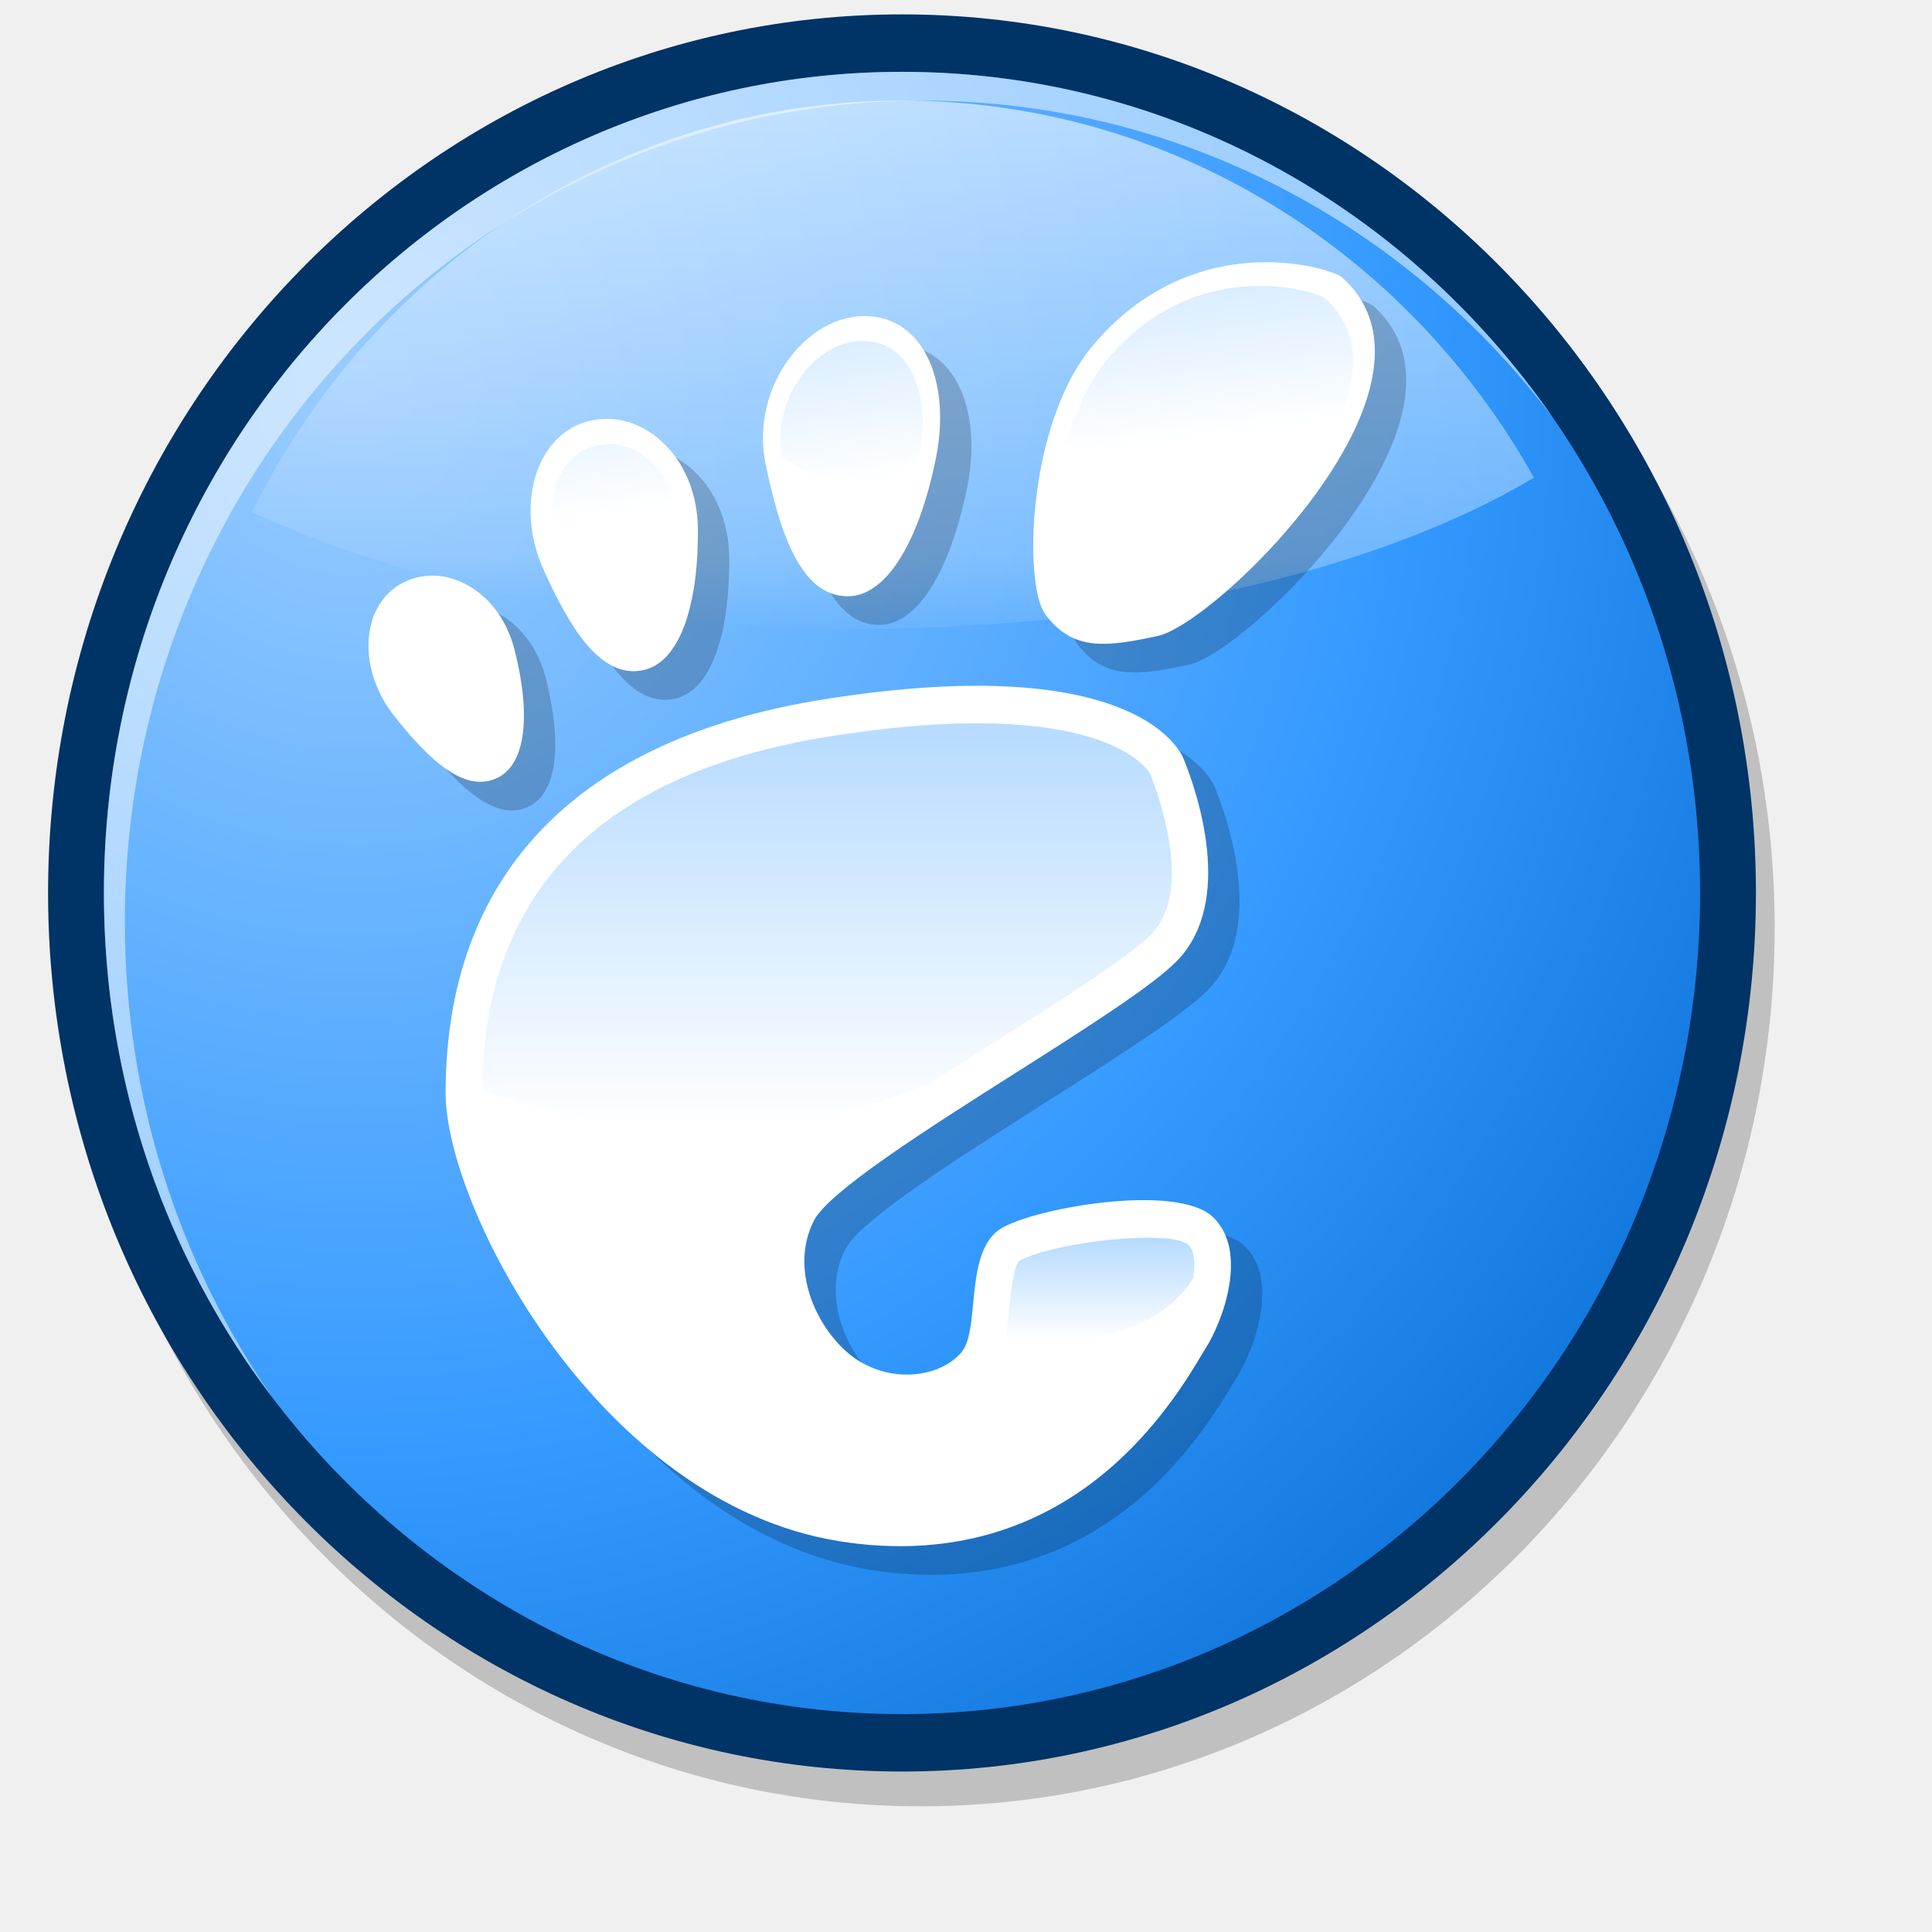
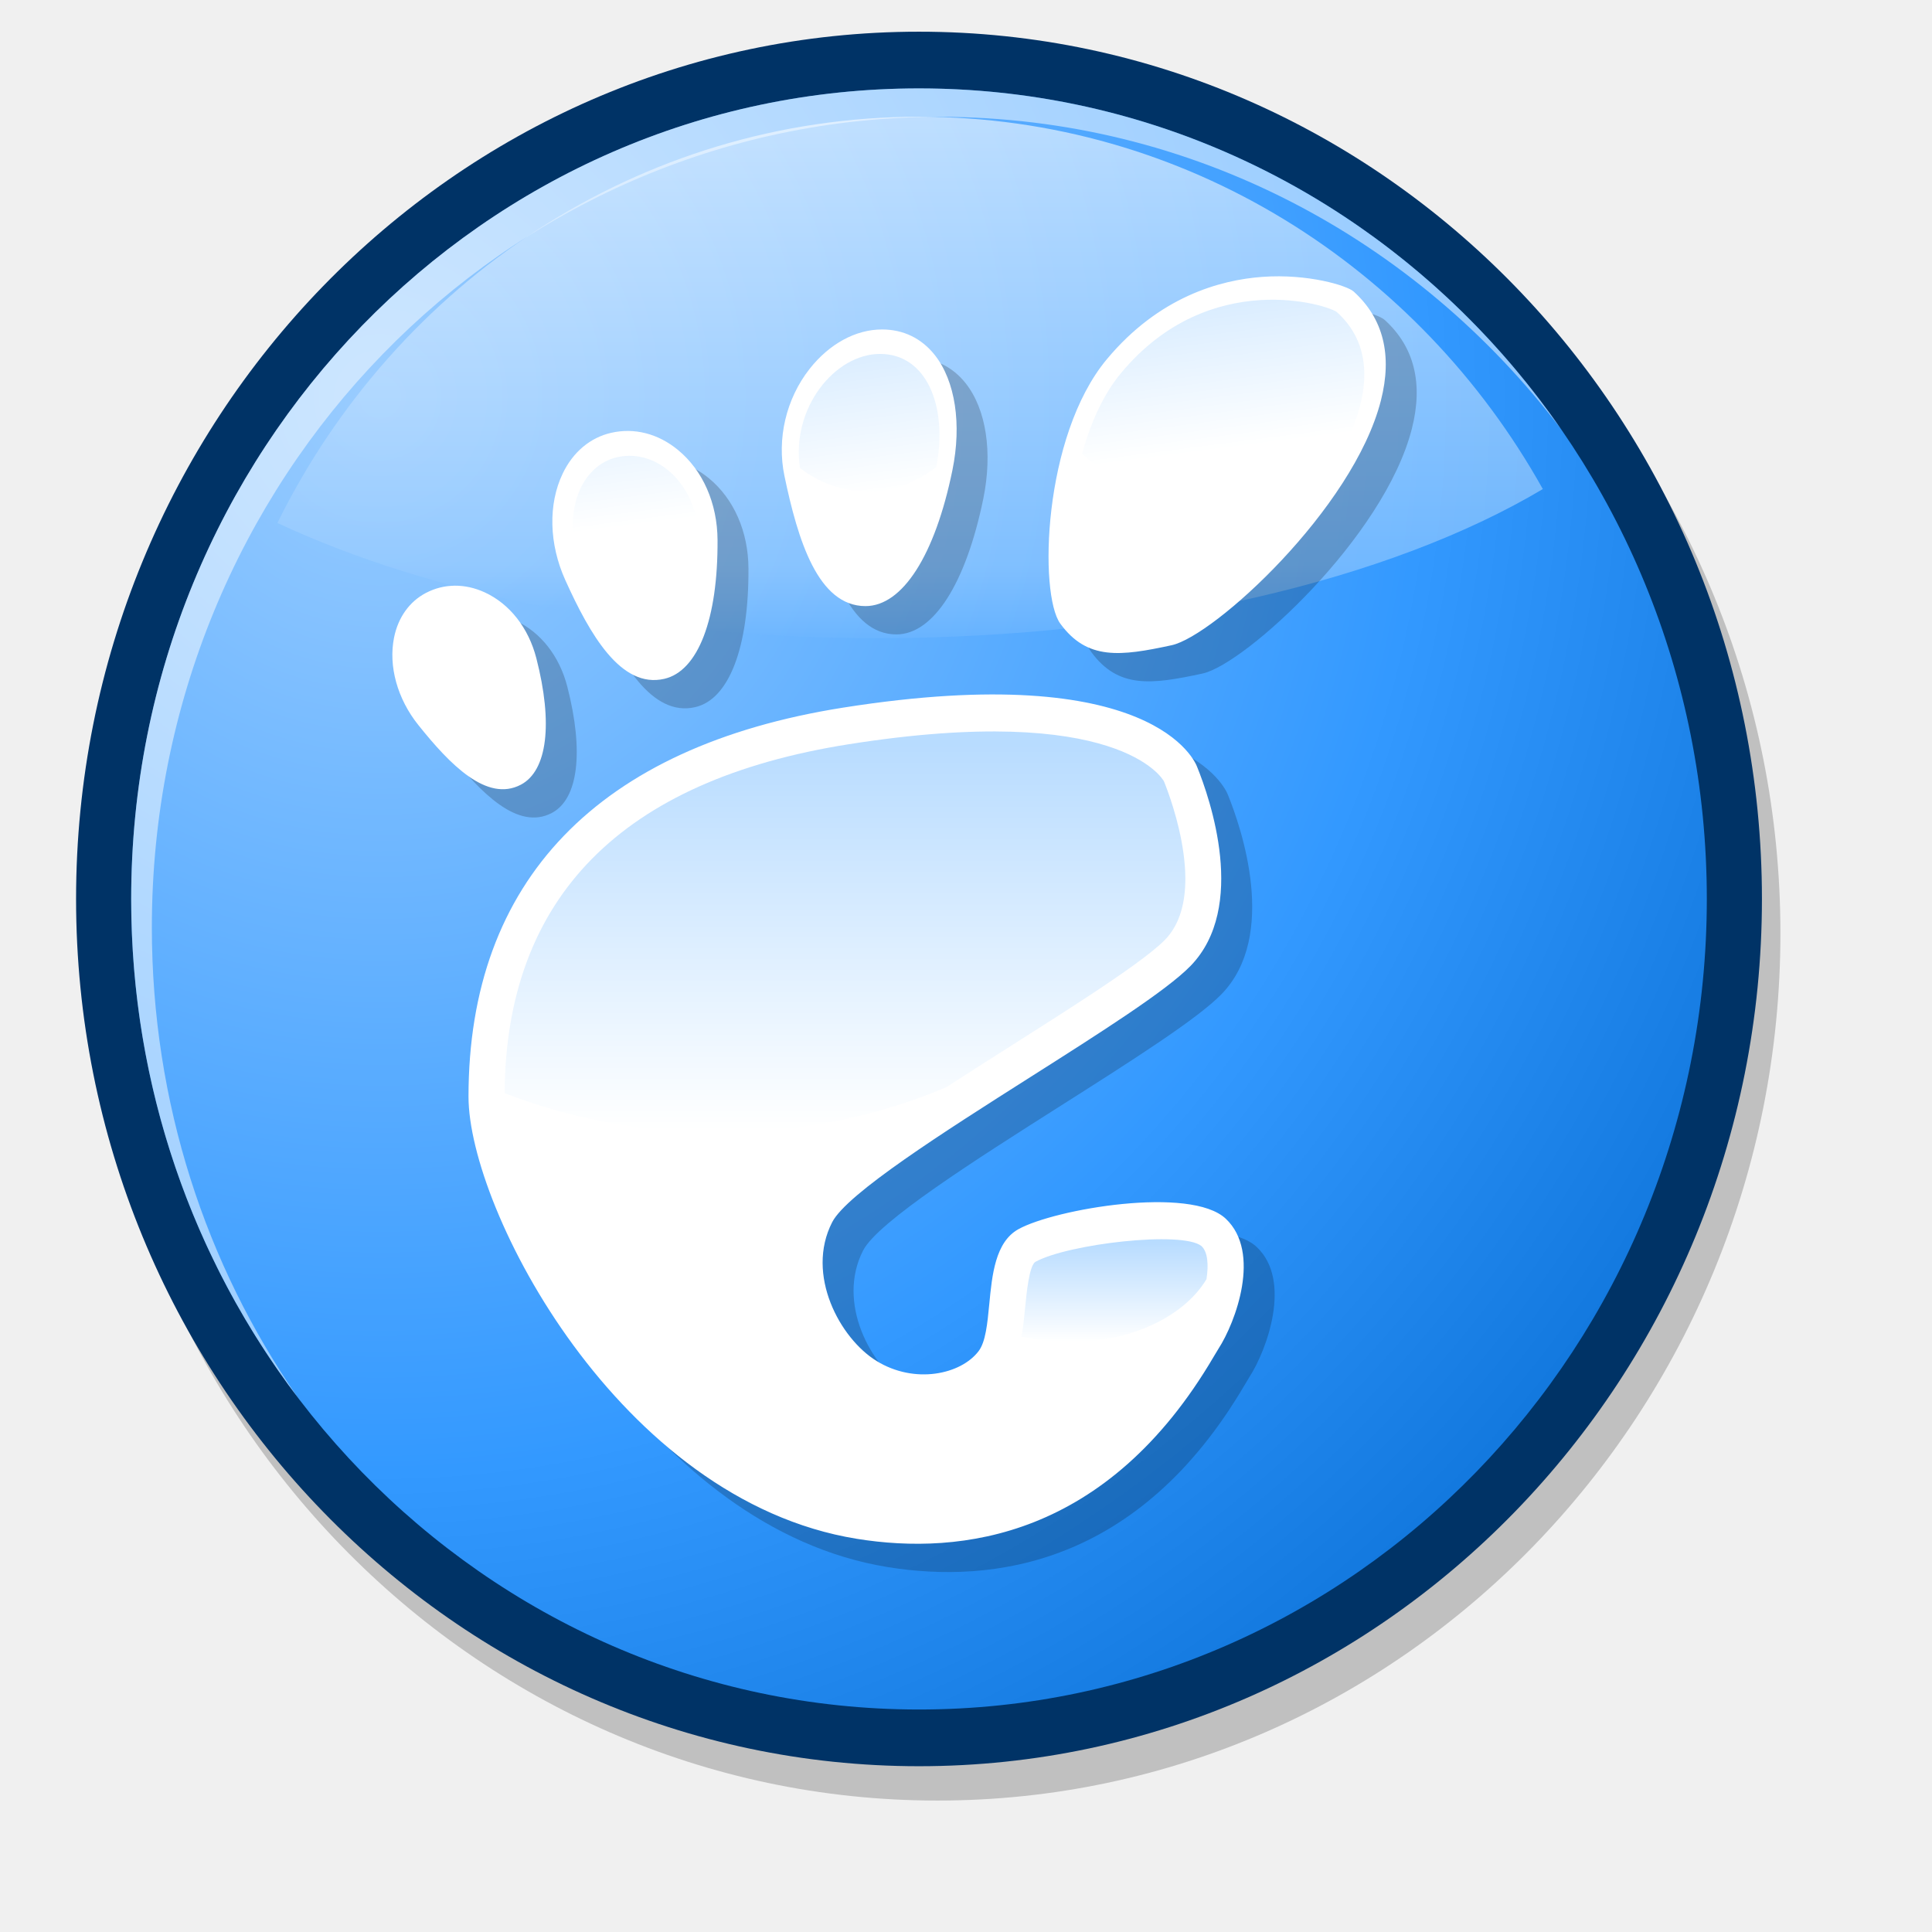
<svg xmlns="http://www.w3.org/2000/svg" width="48pt" height="48pt" id="svg153">
  <defs id="defs154">
    <radialGradient id="defitem0" gradientUnits="userSpaceOnUse" cx="49.739" cy="200.99" fx="49.739" fy="200.99" r="259.508">
      <stop stop-color="#99ccff" offset="0.006" stop-opacity="1" id="stop156" />
      <stop stop-color="#3399ff" offset="0.584" stop-opacity="1" id="stop157" />
      <stop stop-color="#0066cc" offset="1" stop-opacity="1" id="stop158" />
    </radialGradient>
    <linearGradient id="defitem1" gradientUnits="userSpaceOnUse" x1="126.668" y1="242.002" x2="126.668" y2="153.002">
      <stop stop-color="#ffffff" offset="0.006" stop-opacity="1" id="stop160" />
      <stop stop-color="#99ccff" offset="0.73" stop-opacity="1" id="stop161" />
      <stop stop-color="#3399ff" offset="1" stop-opacity="1" id="stop162" />
    </linearGradient>
    <linearGradient id="defitem2" gradientUnits="userSpaceOnUse" x1="55.456" y1="218.395" x2="60.371" y2="179.294">
      <stop stop-color="#99ccff" offset="0" stop-opacity="1" id="stop164" />
      <stop stop-color="#ffffff" offset="1" stop-opacity="1" id="stop165" />
    </linearGradient>
    <linearGradient id="defitem3" gradientUnits="userSpaceOnUse" x1="81.832" y1="221.711" x2="86.747" y2="182.61">
      <stop stop-color="#99ccff" offset="0" stop-opacity="1" id="stop167" />
      <stop stop-color="#ffffff" offset="1" stop-opacity="1" id="stop168" />
    </linearGradient>
    <linearGradient id="defitem4" gradientUnits="userSpaceOnUse" x1="116.754" y1="226.101" x2="121.669" y2="187">
      <stop stop-color="#99ccff" offset="0" stop-opacity="1" id="stop170" />
      <stop stop-color="#ffffff" offset="1" stop-opacity="1" id="stop171" />
    </linearGradient>
    <linearGradient id="defitem5" gradientUnits="userSpaceOnUse" x1="167.892" y1="232.529" x2="172.807" y2="193.428">
      <stop stop-color="#99ccff" offset="0" stop-opacity="1" id="stop173" />
      <stop stop-color="#ffffff" offset="1" stop-opacity="1" id="stop174" />
    </linearGradient>
    <linearGradient id="defitem6" gradientUnits="userSpaceOnUse" x1="117.213" y1="151.981" x2="117.213" y2="97.173">
      <stop stop-color="#99ccff" offset="0" stop-opacity="1" id="stop176" />
      <stop stop-color="#ffffff" offset="1" stop-opacity="1" id="stop177" />
    </linearGradient>
    <linearGradient id="defitem7" gradientUnits="userSpaceOnUse" x1="156.316" y1="81.697" x2="156.316" y2="67.65">
      <stop stop-color="#99ccff" offset="0" stop-opacity="1" id="stop179" />
      <stop stop-color="#ffffff" offset="1" stop-opacity="1" id="stop180" />
    </linearGradient>
  </defs>
-   <g transform="matrix(0.231186,0,0,-0.23786,0.297467,60.5506)" id="g181">
-     <g id="g182">
-       <path fill="none" fill-opacity="1" stroke="none" stroke-opacity="1" stroke-width="1" stroke-linecap="butt" stroke-linejoin="miter" stroke-miterlimit="10" d="M256 0L0 0L0 256L256 256L256 0Z" fill-rule="evenodd" id="path183" />
+   <g id="g184" transform="matrix(0.228209,0,0,-0.234797,1.24168,60.35033)" style="font-size:12;">
+     <g id="g185">
+       <path fill="#000000" fill-opacity="0.2" stroke="none" stroke-opacity="1" stroke-width="1" stroke-linecap="butt" stroke-linejoin="miter" stroke-miterlimit="10" d="M8.285 125.355C8.285 57.889 63.174 3 130.643 3C198.11 3 253 57.889 253 125.355C253 192.825 198.11 247.714 130.643 247.714C63.174 247.715 8.285 192.825 8.285 125.355Z" fill-rule="evenodd" id="path186" />
+       <path fill="#003366" fill-opacity="1" stroke="none" stroke-opacity="1" stroke-width="1" stroke-linecap="butt" stroke-linejoin="miter" stroke-miterlimit="10" d="M5.602 130.202C5.602 62.734 60.491 7.846 127.96 7.846C195.428 7.846 250.317 62.735 250.317 130.202C250.317 197.671 195.427 252.56 127.96 252.56C60.491 252.561 5.602 197.671 5.602 130.202Z" fill-rule="evenodd" id="path187" />
+       <path fill="#003366" fill-opacity="1" stroke="none" stroke-opacity="1" stroke-width="1" stroke-linecap="butt" stroke-linejoin="miter" stroke-miterlimit="10" d="M127.96 250.561C61.594 250.561 7.602 196.568 7.602 130.202C7.602 63.838 61.594 9.846 127.96 9.846C194.325 9.846 248.317 63.838 248.317 130.202C248.317 196.568 194.325 250.561 127.96 250.561Z" fill-rule="evenodd" id="path188" />
+       <path fill="url(#defitem0)" fill-opacity="1" stroke="none" stroke-opacity="1" stroke-width="1" stroke-linecap="butt" stroke-linejoin="miter" stroke-miterlimit="10" d="M13.602 130.202C13.602 67.045 64.801 15.846 127.96 15.846C191.118 15.846 242.317 67.045 242.317 130.202C242.317 193.36 191.118 244.56 127.96 244.56C64.801 244.561 13.602 193.36 13.602 130.202Z" fill-rule="evenodd" id="path189" />
+       <path fill="#ffffff" fill-opacity="0.5" stroke="none" stroke-opacity="1" stroke-width="1" stroke-linecap="butt" stroke-linejoin="miter" stroke-miterlimit="10" d="M16.602 126.187C16.602 189.345 67.801 240.545 130.96 240.545C167.588 240.545 200.19 223.323 221.12 196.538C200.385 225.606 166.387 244.56 127.96 244.56C64.801 244.56 13.602 193.36 13.602 130.202C13.602 103.672 22.639 79.256 37.798 59.853C24.454 78.561 16.602 101.457 16.602 126.187Z" fill-rule="evenodd" id="path190" />
    </g>
-     <g id="g184">
-       <g id="g185">
-         <path fill="#000000" fill-opacity="0.2" stroke="none" stroke-opacity="1" stroke-width="1" stroke-linecap="butt" stroke-linejoin="miter" stroke-miterlimit="10" d="M8.285 125.355C8.285 57.889 63.174 3 130.643 3C198.11 3 253 57.889 253 125.355C253 192.825 198.11 247.714 130.643 247.714C63.174 247.715 8.285 192.825 8.285 125.355Z" fill-rule="evenodd" id="path186" />
-         <path fill="#003366" fill-opacity="1" stroke="none" stroke-opacity="1" stroke-width="1" stroke-linecap="butt" stroke-linejoin="miter" stroke-miterlimit="10" d="M5.602 130.202C5.602 62.734 60.491 7.846 127.96 7.846C195.428 7.846 250.317 62.735 250.317 130.202C250.317 197.671 195.427 252.56 127.96 252.56C60.491 252.561 5.602 197.671 5.602 130.202Z" fill-rule="evenodd" id="path187" />
-         <path fill="#003366" fill-opacity="1" stroke="none" stroke-opacity="1" stroke-width="1" stroke-linecap="butt" stroke-linejoin="miter" stroke-miterlimit="10" d="M127.96 250.561C61.594 250.561 7.602 196.568 7.602 130.202C7.602 63.838 61.594 9.846 127.96 9.846C194.325 9.846 248.317 63.838 248.317 130.202C248.317 196.568 194.325 250.561 127.96 250.561Z" fill-rule="evenodd" id="path188" />
-         <path fill="url(#defitem0)" fill-opacity="1" stroke="none" stroke-opacity="1" stroke-width="1" stroke-linecap="butt" stroke-linejoin="miter" stroke-miterlimit="10" d="M13.602 130.202C13.602 67.045 64.801 15.846 127.96 15.846C191.118 15.846 242.317 67.045 242.317 130.202C242.317 193.36 191.118 244.56 127.96 244.56C64.801 244.561 13.602 193.36 13.602 130.202Z" fill-rule="evenodd" id="path189" />
-         <path fill="#ffffff" fill-opacity="0.5" stroke="none" stroke-opacity="1" stroke-width="1" stroke-linecap="butt" stroke-linejoin="miter" stroke-miterlimit="10" d="M16.602 126.187C16.602 189.345 67.801 240.545 130.96 240.545C167.588 240.545 200.19 223.323 221.12 196.538C200.385 225.606 166.387 244.56 127.96 244.56C64.801 244.56 13.602 193.36 13.602 130.202C13.602 103.672 22.639 79.256 37.798 59.853C24.454 78.561 16.602 101.457 16.602 126.187Z" fill-rule="evenodd" id="path190" />
-       </g>
-       <g id="g191" />
-       <path fill="#000000" fill-opacity="1" stroke="none" stroke-opacity="1" stroke-width="1" stroke-linecap="butt" stroke-linejoin="miter" stroke-miterlimit="10" d="M139.354 174.956L139.287 175.133L139.354 174.956Z" fill-rule="evenodd" id="path192" />
-       <path fill="#000000" fill-opacity="1" stroke="none" stroke-opacity="1" stroke-width="1" stroke-linecap="butt" stroke-linejoin="miter" stroke-miterlimit="10" d="M151.858 182.771L151.787 182.947L151.858 182.771Z" fill-rule="evenodd" id="path193" />
-       <path fill="url(#defitem1)" fill-opacity="0.6" stroke="none" stroke-opacity="1" stroke-width="1" stroke-linecap="butt" stroke-linejoin="miter" stroke-miterlimit="10" d="M34.825 183.248C56.837 173.233 87.755 167 122 167C161.414 167 196.42 175.256 218.512 188.033C200.492 219.394 166.652 240.56 127.96 240.56C87.332 240.561 52.056 217.221 34.825 183.248Z" fill-rule="evenodd" id="path194" />
-       <g id="g195">
-         <path fill="#000000" fill-opacity="0.2" stroke="none" stroke-opacity="1" stroke-width="1" stroke-linecap="butt" stroke-linejoin="miter" stroke-miterlimit="10" d="M74.653 142.331C78.501 144.293 79.343 150.962 76.905 160.17C75.772 164.454 73.041 167.842 69.417 169.462C66.533 170.754 63.497 170.724 60.863 169.38C58.48 168.165 56.842 165.934 56.254 163.098C55.413 159.065 56.728 154.451 59.769 150.753C64.359 145.175 69.716 139.812 74.653 142.331ZM124.679 167.527C130.054 167.527 134.767 174.691 137.297 186.692C138.667 193.207 137.716 199.284 134.745 202.945C132.825 205.308 130.178 206.557 127.079 206.557C123.258 206.557 119.423 204.527 116.563 200.986C113.154 196.769 111.792 191.129 112.915 185.899C114.869 176.815 117.791 167.527 124.679 167.527ZM95.464 157.263C100.374 158.35 103.266 165.67 103.204 176.844C103.177 182.032 101.079 186.667 97.451 189.565C94.569 191.868 91.132 192.723 87.767 191.978C84.725 191.303 82.23 189.266 80.733 186.238C78.6 181.915 78.737 176.294 81.104 171.206C84.675 163.524 89.172 155.866 95.464 157.263ZM146.879 79.623C143.515 77.812 143.055 73.15 142.649 69.04C142.378 66.309 142.124 63.729 141.113 62.427C138.531 59.107 131.803 57.719 126.282 61.031C120.971 64.219 115.953 73.202 119.838 80.594C121.973 84.649 136.13 93.379 148.623 101.083C158.774 107.346 168.362 113.259 171.869 116.766C180.152 125.048 174.701 140.337 172.824 144.84C172.527 145.632 166.37 160.11 121.438 153.204C85.863 147.74 67.06 128.766 67.06 98.329C67.06 82.443 88.927 41.368 123.41 35.941C138.543 33.562 159.819 36.091 175.246 61.66L175.915 62.745C178.421 66.502 182.17 76.343 176.982 81.099C171.894 85.762 152.169 82.469 146.879 79.623ZM195.544 211.907C194.602 212.738 188.957 214.443 182.292 213.976C176.171 213.55 167.281 211.183 159.707 202.349C150.4 191.491 149.845 169.21 152.956 165.056C156.859 159.861 161.667 160.438 169.124 162.009C175.264 163.301 195.471 181.229 199.495 196.515C201.181 202.933 199.855 208.113 195.544 211.907ZM176.338 146.111L176.271 146.287C176.282 146.255 176.299 146.207 176.312 146.175C176.316 146.157 176.331 146.127 176.338 146.111Z" fill-rule="evenodd" id="path196" />
-         <g id="g197">
-           <path fill="#ffffff" fill-opacity="1" stroke="none" stroke-opacity="1" stroke-width="1" stroke-linecap="butt" stroke-linejoin="miter" stroke-miterlimit="10" d="M132.074 190.839C129.954 180.759 125.723 172.265 120.189 172.265C114.248 172.265 111.278 180.167 109.156 190.047C106.973 200.213 114.618 209.802 122.59 209.802C130.562 209.803 134.217 201.008 132.074 190.839Z" fill-rule="evenodd" id="path198" />
-           <path fill="#ffffff" fill-opacity="1" stroke="none" stroke-opacity="1" stroke-width="1" stroke-linecap="butt" stroke-linejoin="miter" stroke-miterlimit="10" d="M112.072 204.979C108.665 200.763 107.301 195.122 108.426 189.892C110.377 180.809 113.3 171.52 120.19 171.52C125.562 171.52 130.279 178.684 132.807 190.685C134.18 197.199 133.224 203.276 130.255 206.938C128.336 209.299 125.686 210.55 122.59 210.55C118.768 210.55 114.934 208.518 112.072 204.979ZM109.885 190.205C108.855 194.999 110.108 200.17 113.234 204.039C115.809 207.227 119.22 209.056 122.59 209.056C125.221 209.056 127.468 207.997 129.093 205.994C131.784 202.678 132.625 197.073 131.344 190.992C129.008 179.902 124.734 173.012 120.19 173.012C115.617 173.013 112.439 178.314 109.885 190.205Z" fill-rule="evenodd" id="path199" />
-           <path fill="#ffffff" fill-opacity="1" stroke="none" stroke-opacity="1" stroke-width="1" stroke-linecap="butt" stroke-linejoin="miter" stroke-miterlimit="10" d="M97.966 180.831C98.019 171.477 95.845 163.099 90.812 161.987C85.413 160.784 81.16 167.189 77.29 175.51C73.309 184.075 76.194 193.633 83.438 195.24C90.685 196.845 97.92 190.272 97.966 180.831Z" fill-rule="evenodd" id="path200" />
-           <path fill="#ffffff" fill-opacity="1" stroke="none" stroke-opacity="1" stroke-width="1" stroke-linecap="butt" stroke-linejoin="miter" stroke-miterlimit="10" d="M83.276 195.968C80.236 195.294 77.737 193.258 76.244 190.23C74.109 185.906 74.248 180.286 76.615 175.194C80.185 167.517 84.683 159.855 90.974 161.256C95.882 162.343 98.778 169.662 98.716 180.835C98.687 186.023 96.591 190.66 92.963 193.558C90.082 195.858 86.641 196.715 83.276 195.968ZM77.967 175.827C75.823 180.439 75.675 185.705 77.582 189.569C78.873 192.182 81.011 193.936 83.601 194.511C86.515 195.157 89.505 194.406 92.029 192.39C95.304 189.776 97.197 185.561 97.22 180.826C97.279 170.565 94.761 163.627 90.649 162.714C86.523 161.797 82.611 165.841 77.967 175.827Z" fill-rule="evenodd" id="path201" />
-           <path fill="#ffffff" fill-opacity="1" stroke="none" stroke-opacity="1" stroke-width="1" stroke-linecap="butt" stroke-linejoin="miter" stroke-miterlimit="10" d="M71.69 163.97C73.718 156.307 73.714 148.972 69.82 146.988C65.648 144.859 60.799 149.212 55.857 155.218C50.771 161.399 51.111 169.849 56.712 172.708C62.314 175.563 69.646 171.708 71.69 163.97Z" fill-rule="evenodd" id="path202" />
-           <path fill="#ffffff" fill-opacity="1" stroke="none" stroke-opacity="1" stroke-width="1" stroke-linecap="butt" stroke-linejoin="miter" stroke-miterlimit="10" d="M56.375 173.373C53.991 172.158 52.351 169.925 51.761 167.091C50.922 163.058 52.237 158.441 55.281 154.744C59.872 149.166 65.227 143.804 70.162 146.322C74.012 148.286 74.853 154.955 72.415 164.161C71.281 168.447 68.551 171.833 64.928 173.455C62.045 174.743 59.005 174.714 56.375 173.373ZM56.432 155.692C53.716 158.993 52.488 163.245 53.224 166.786C53.721 169.167 55.081 171.035 57.052 172.041C59.276 173.175 61.855 173.192 64.318 172.091C67.527 170.654 69.953 167.627 70.97 163.777C73.18 155.426 72.61 149.249 69.482 147.654C66.348 146.054 62.323 148.535 56.432 155.692Z" fill-rule="evenodd" id="path203" />
-           <path fill="#ffffff" fill-opacity="1" stroke="none" stroke-opacity="1" stroke-width="1" stroke-linecap="butt" stroke-linejoin="miter" stroke-miterlimit="10" d="M164.479 166.73C156.969 165.151 152.624 164.755 149.065 169.496C146.201 173.317 146.507 195.032 155.784 205.855C170.013 222.449 189.301 216.448 190.558 215.338C207.156 200.718 171.987 168.313 164.479 166.73Z" fill-rule="evenodd" id="path204" />
-           <path fill="#ffffff" fill-opacity="1" stroke="none" stroke-opacity="1" stroke-width="1" stroke-linecap="butt" stroke-linejoin="miter" stroke-miterlimit="10" d="M177.803 217.969C171.683 217.539 162.79 215.177 155.219 206.343C145.909 195.484 145.352 173.204 148.469 169.048C152.368 163.855 157.176 164.432 164.633 166.001C170.771 167.294 190.982 185.221 195.004 200.506C196.693 206.925 195.362 212.106 191.055 215.899C190.113 216.73 184.468 218.436 177.803 217.969ZM149.662 169.944C147.188 173.246 147.207 194.701 156.35 205.369C170.053 221.351 188.828 215.746 190.07 214.773C193.917 211.387 195.089 206.712 193.558 200.886C189.553 185.667 169.319 168.514 164.326 167.462C156.811 165.88 152.917 165.611 149.662 169.944Z" fill-rule="evenodd" id="path205" />
-           <path fill="#ffffff" fill-opacity="1" stroke="none" stroke-opacity="1" stroke-width="1" stroke-linecap="butt" stroke-linejoin="miter" stroke-miterlimit="10" d="M167.641 148.556C169.616 143.814 174.755 129.191 166.85 121.284C158.945 113.384 118.64 92.44 114.687 84.932C110.738 77.423 115.478 67.941 121.407 64.382C127.333 60.826 134.447 62.407 137.213 65.96C139.977 69.522 137.607 80.189 142.744 82.955C147.882 85.723 167.247 88.882 171.987 84.537C176.725 80.188 173.173 70.702 170.8 67.149C168.431 63.591 154.202 35.139 119.034 40.67C83.862 46.207 63.314 87.697 63.314 102.319C63.314 116.938 67.121 148.785 117.06 156.457C162.181 163.391 167.641 148.556 167.641 148.556Z" fill-rule="evenodd" id="path206" />
-           <path fill="#ffffff" fill-opacity="1" stroke="none" stroke-opacity="1" stroke-width="1" stroke-linecap="butt" stroke-linejoin="miter" stroke-miterlimit="10" d="M116.946 157.196C81.371 151.732 62.566 132.756 62.566 102.32C62.566 86.434 84.436 45.361 118.919 39.931C134.051 37.551 155.326 40.084 170.754 65.653L171.423 66.734C173.928 70.493 177.678 80.329 172.492 85.087C167.402 89.753 147.677 86.463 142.391 83.613C139.026 81.8 138.563 77.144 138.159 73.031C137.888 70.302 137.633 67.72 136.621 66.421C134.04 63.1 127.312 61.709 121.79 65.025C116.479 68.21 111.459 77.192 115.349 84.585C117.48 88.637 131.641 97.371 144.129 105.075C154.282 111.336 163.87 117.251 167.377 120.757C175.664 129.046 170.201 144.351 168.328 148.843C168.336 148.832 168.338 148.822 168.339 148.813C168.111 149.442 162.148 164.141 116.946 157.196ZM119.152 41.409C85.441 46.714 64.059 86.81 64.059 102.32C64.059 131.918 82.426 150.383 117.172 155.72C160.932 162.442 166.888 148.432 166.942 148.29C166.942 148.285 166.949 148.272 166.953 148.267C168.731 143.99 173.953 129.444 166.322 121.813C162.937 118.43 153.419 112.562 143.346 106.344C130.073 98.158 116.35 89.697 114.026 85.279C110.057 77.736 114.446 67.69 121.019 63.744C127.303 59.972 134.769 61.609 137.8 65.505C139.077 67.145 139.35 69.934 139.643 72.885C140.032 76.808 140.434 80.864 143.096 82.298C148.475 85.194 167.227 87.885 171.483 83.986C175.662 80.152 172.641 71.256 170.178 67.563L169.476 66.422C157.433 46.467 140.502 38.05 119.152 41.409Z" fill-rule="evenodd" id="path207" />
-           <path fill="url(#defitem2)" fill-opacity="0.7" stroke="none" stroke-opacity="1" stroke-width="1" stroke-linecap="butt" stroke-linejoin="miter" stroke-miterlimit="10" d="M70.47 161.842C70.366 162.295 70.256 162.749 70.137 163.207C68.483 169.466 62.556 172.581 58.026 170.273C54.761 168.608 53.72 164.591 54.929 160.605C56.935 159.231 59.345 158.427 61.94 158.427C65.232 158.428 68.221 159.73 70.47 161.842Z" fill-rule="evenodd" id="path208" />
-           <path fill="url(#defitem3)" fill-opacity="0.7" stroke="none" stroke-opacity="1" stroke-width="1" stroke-linecap="butt" stroke-linejoin="miter" stroke-miterlimit="10" d="M95.988 179.398C95.999 179.858 96.002 180.323 95.999 180.792C95.959 188.482 90.066 193.835 84.166 192.529C78.673 191.31 76.264 184.477 78.574 177.908C80.748 176.172 83.501 175.126 86.501 175.126C90.278 175.126 93.659 176.782 95.988 179.398Z" fill-rule="evenodd" id="path209" />
-           <path fill="url(#defitem4)" fill-opacity="0.7" stroke="none" stroke-opacity="1" stroke-width="1" stroke-linecap="butt" stroke-linejoin="miter" stroke-miterlimit="10" d="M122.305 207.098C115.695 207.098 109.367 199.387 110.682 190.993C113.435 188.934 116.811 187.705 120.473 187.705C124.23 187.705 127.685 188.999 130.473 191.157C132.176 199.736 129.049 207.098 122.305 207.098Z" fill-rule="evenodd" id="path210" />
-           <path fill="url(#defitem5)" fill-opacity="0.7" stroke="none" stroke-opacity="1" stroke-width="1" stroke-linecap="butt" stroke-linejoin="miter" stroke-miterlimit="10" d="M190.588 195.858C193.412 202.266 193.684 208.532 188.642 212.975C187.506 213.973 170.129 219.38 157.314 204.432C154.657 201.333 152.821 197.241 151.63 192.993C156.442 188.689 162.763 186.053 169.71 186.053C178.095 186.052 185.587 189.868 190.588 195.858Z" fill-rule="evenodd" id="path211" />
-           <path fill="#ffffff" fill-opacity="1" stroke="none" stroke-opacity="1" stroke-width="1" stroke-linecap="butt" stroke-linejoin="miter" stroke-miterlimit="10" d="M171.779 150.278C171.789 150.248 171.807 150.199 171.821 150.168C171.829 150.15 171.842 150.118 171.848 150.104L171.779 150.278Z" fill-rule="evenodd" id="path212" />
-           <path fill="url(#defitem6)" fill-opacity="0.7" stroke="none" stroke-opacity="1" stroke-width="1" stroke-linecap="butt" stroke-linejoin="miter" stroke-miterlimit="10" d="M166.336 136.744C165.684 141.292 164.087 145.43 163.514 146.801C163.331 147.136 156.899 158.045 117.741 152.028C84.797 146.967 68.005 130.407 67.805 102.811C77.154 99.255 87.676 97.248 98.809 97.248C110.787 97.248 122.06 99.564 131.925 103.647C134.818 105.468 137.967 107.417 141.385 109.526C145.081 111.805 148.818 114.112 152.194 116.264C157.448 119.615 161.806 122.582 163.681 124.455C165.876 126.652 166.621 129.797 166.621 133.053C166.621 134.283 166.511 135.529 166.336 136.744Z" fill-rule="evenodd" id="path213" />
-           <path fill="url(#defitem7)" fill-opacity="0.7" stroke="none" stroke-opacity="1" stroke-width="1" stroke-linecap="butt" stroke-linejoin="miter" stroke-miterlimit="10" d="M169.687 76.555C170.013 78.582 169.879 80.39 168.97 81.224C166.201 83.432 149.531 81.522 144.868 79.009C143.954 78.519 143.554 74.464 143.361 72.516C143.227 71.157 143.085 69.779 142.84 68.452C145.025 67.953 147.36 67.67 149.801 67.67C158.792 67.669 166.484 71.347 169.687 76.555Z" fill-rule="evenodd" id="path214" />
-         </g>
+     <g id="g191" />
+     <path fill="#000000" fill-opacity="1" stroke="none" stroke-opacity="1" stroke-width="1" stroke-linecap="butt" stroke-linejoin="miter" stroke-miterlimit="10" d="M139.354 174.956L139.287 175.133L139.354 174.956Z" fill-rule="evenodd" id="path192" />
+     <path fill="#000000" fill-opacity="1" stroke="none" stroke-opacity="1" stroke-width="1" stroke-linecap="butt" stroke-linejoin="miter" stroke-miterlimit="10" d="M151.858 182.771L151.787 182.947L151.858 182.771Z" fill-rule="evenodd" id="path193" />
+     <path fill="url(#defitem1)" fill-opacity="0.6" stroke="none" stroke-opacity="1" stroke-width="1" stroke-linecap="butt" stroke-linejoin="miter" stroke-miterlimit="10" d="M34.825 183.248C56.837 173.233 87.755 167 122 167C161.414 167 196.42 175.256 218.512 188.033C200.492 219.394 166.652 240.56 127.96 240.56C87.332 240.561 52.056 217.221 34.825 183.248Z" fill-rule="evenodd" id="path194" />
+     <g id="g195">
+       <path fill="#000000" fill-opacity="0.2" stroke="none" stroke-opacity="1" stroke-width="1" stroke-linecap="butt" stroke-linejoin="miter" stroke-miterlimit="10" d="M74.653 142.331C78.501 144.293 79.343 150.962 76.905 160.17C75.772 164.454 73.041 167.842 69.417 169.462C66.533 170.754 63.497 170.724 60.863 169.38C58.48 168.165 56.842 165.934 56.254 163.098C55.413 159.065 56.728 154.451 59.769 150.753C64.359 145.175 69.716 139.812 74.653 142.331ZM124.679 167.527C130.054 167.527 134.767 174.691 137.297 186.692C138.667 193.207 137.716 199.284 134.745 202.945C132.825 205.308 130.178 206.557 127.079 206.557C123.258 206.557 119.423 204.527 116.563 200.986C113.154 196.769 111.792 191.129 112.915 185.899C114.869 176.815 117.791 167.527 124.679 167.527ZM95.464 157.263C100.374 158.35 103.266 165.67 103.204 176.844C103.177 182.032 101.079 186.667 97.451 189.565C94.569 191.868 91.132 192.723 87.767 191.978C84.725 191.303 82.23 189.266 80.733 186.238C78.6 181.915 78.737 176.294 81.104 171.206C84.675 163.524 89.172 155.866 95.464 157.263ZM146.879 79.623C143.515 77.812 143.055 73.15 142.649 69.04C142.378 66.309 142.124 63.729 141.113 62.427C138.531 59.107 131.803 57.719 126.282 61.031C120.971 64.219 115.953 73.202 119.838 80.594C121.973 84.649 136.13 93.379 148.623 101.083C158.774 107.346 168.362 113.259 171.869 116.766C180.152 125.048 174.701 140.337 172.824 144.84C172.527 145.632 166.37 160.11 121.438 153.204C85.863 147.74 67.06 128.766 67.06 98.329C67.06 82.443 88.927 41.368 123.41 35.941C138.543 33.562 159.819 36.091 175.246 61.66L175.915 62.745C178.421 66.502 182.17 76.343 176.982 81.099C171.894 85.762 152.169 82.469 146.879 79.623ZM195.544 211.907C194.602 212.738 188.957 214.443 182.292 213.976C176.171 213.55 167.281 211.183 159.707 202.349C150.4 191.491 149.845 169.21 152.956 165.056C156.859 159.861 161.667 160.438 169.124 162.009C175.264 163.301 195.471 181.229 199.495 196.515C201.181 202.933 199.855 208.113 195.544 211.907ZM176.338 146.111L176.271 146.287C176.282 146.255 176.299 146.207 176.312 146.175C176.316 146.157 176.331 146.127 176.338 146.111Z" fill-rule="evenodd" id="path196" />
+       <g id="g197">
+         <path fill="#ffffff" fill-opacity="1" stroke="none" stroke-opacity="1" stroke-width="1" stroke-linecap="butt" stroke-linejoin="miter" stroke-miterlimit="10" d="M132.074 190.839C129.954 180.759 125.723 172.265 120.189 172.265C114.248 172.265 111.278 180.167 109.156 190.047C106.973 200.213 114.618 209.802 122.59 209.802C130.562 209.803 134.217 201.008 132.074 190.839Z" fill-rule="evenodd" id="path198" />
+         <path fill="#ffffff" fill-opacity="1" stroke="none" stroke-opacity="1" stroke-width="1" stroke-linecap="butt" stroke-linejoin="miter" stroke-miterlimit="10" d="M112.072 204.979C108.665 200.763 107.301 195.122 108.426 189.892C110.377 180.809 113.3 171.52 120.19 171.52C125.562 171.52 130.279 178.684 132.807 190.685C134.18 197.199 133.224 203.276 130.255 206.938C128.336 209.299 125.686 210.55 122.59 210.55C118.768 210.55 114.934 208.518 112.072 204.979ZM109.885 190.205C108.855 194.999 110.108 200.17 113.234 204.039C115.809 207.227 119.22 209.056 122.59 209.056C125.221 209.056 127.468 207.997 129.093 205.994C131.784 202.678 132.625 197.073 131.344 190.992C129.008 179.902 124.734 173.012 120.19 173.012C115.617 173.013 112.439 178.314 109.885 190.205Z" fill-rule="evenodd" id="path199" />
+         <path fill="#ffffff" fill-opacity="1" stroke="none" stroke-opacity="1" stroke-width="1" stroke-linecap="butt" stroke-linejoin="miter" stroke-miterlimit="10" d="M97.966 180.831C98.019 171.477 95.845 163.099 90.812 161.987C85.413 160.784 81.16 167.189 77.29 175.51C73.309 184.075 76.194 193.633 83.438 195.24C90.685 196.845 97.92 190.272 97.966 180.831Z" fill-rule="evenodd" id="path200" />
+         <path fill="#ffffff" fill-opacity="1" stroke="none" stroke-opacity="1" stroke-width="1" stroke-linecap="butt" stroke-linejoin="miter" stroke-miterlimit="10" d="M83.276 195.968C80.236 195.294 77.737 193.258 76.244 190.23C74.109 185.906 74.248 180.286 76.615 175.194C80.185 167.517 84.683 159.855 90.974 161.256C95.882 162.343 98.778 169.662 98.716 180.835C98.687 186.023 96.591 190.66 92.963 193.558C90.082 195.858 86.641 196.715 83.276 195.968ZM77.967 175.827C75.823 180.439 75.675 185.705 77.582 189.569C78.873 192.182 81.011 193.936 83.601 194.511C86.515 195.157 89.505 194.406 92.029 192.39C95.304 189.776 97.197 185.561 97.22 180.826C97.279 170.565 94.761 163.627 90.649 162.714C86.523 161.797 82.611 165.841 77.967 175.827Z" fill-rule="evenodd" id="path201" />
+         <path fill="#ffffff" fill-opacity="1" stroke="none" stroke-opacity="1" stroke-width="1" stroke-linecap="butt" stroke-linejoin="miter" stroke-miterlimit="10" d="M71.69 163.97C73.718 156.307 73.714 148.972 69.82 146.988C65.648 144.859 60.799 149.212 55.857 155.218C50.771 161.399 51.111 169.849 56.712 172.708C62.314 175.563 69.646 171.708 71.69 163.97Z" fill-rule="evenodd" id="path202" />
+         <path fill="#ffffff" fill-opacity="1" stroke="none" stroke-opacity="1" stroke-width="1" stroke-linecap="butt" stroke-linejoin="miter" stroke-miterlimit="10" d="M56.375 173.373C53.991 172.158 52.351 169.925 51.761 167.091C50.922 163.058 52.237 158.441 55.281 154.744C59.872 149.166 65.227 143.804 70.162 146.322C74.012 148.286 74.853 154.955 72.415 164.161C71.281 168.447 68.551 171.833 64.928 173.455C62.045 174.743 59.005 174.714 56.375 173.373ZM56.432 155.692C53.716 158.993 52.488 163.245 53.224 166.786C53.721 169.167 55.081 171.035 57.052 172.041C59.276 173.175 61.855 173.192 64.318 172.091C67.527 170.654 69.953 167.627 70.97 163.777C73.18 155.426 72.61 149.249 69.482 147.654C66.348 146.054 62.323 148.535 56.432 155.692Z" fill-rule="evenodd" id="path203" />
+         <path fill="#ffffff" fill-opacity="1" stroke="none" stroke-opacity="1" stroke-width="1" stroke-linecap="butt" stroke-linejoin="miter" stroke-miterlimit="10" d="M164.479 166.73C156.969 165.151 152.624 164.755 149.065 169.496C146.201 173.317 146.507 195.032 155.784 205.855C170.013 222.449 189.301 216.448 190.558 215.338C207.156 200.718 171.987 168.313 164.479 166.73Z" fill-rule="evenodd" id="path204" />
+         <path fill="#ffffff" fill-opacity="1" stroke="none" stroke-opacity="1" stroke-width="1" stroke-linecap="butt" stroke-linejoin="miter" stroke-miterlimit="10" d="M177.803 217.969C171.683 217.539 162.79 215.177 155.219 206.343C145.909 195.484 145.352 173.204 148.469 169.048C152.368 163.855 157.176 164.432 164.633 166.001C170.771 167.294 190.982 185.221 195.004 200.506C196.693 206.925 195.362 212.106 191.055 215.899C190.113 216.73 184.468 218.436 177.803 217.969ZM149.662 169.944C147.188 173.246 147.207 194.701 156.35 205.369C170.053 221.351 188.828 215.746 190.07 214.773C193.917 211.387 195.089 206.712 193.558 200.886C189.553 185.667 169.319 168.514 164.326 167.462C156.811 165.88 152.917 165.611 149.662 169.944Z" fill-rule="evenodd" id="path205" />
+         <path fill="#ffffff" fill-opacity="1" stroke="none" stroke-opacity="1" stroke-width="1" stroke-linecap="butt" stroke-linejoin="miter" stroke-miterlimit="10" d="M167.641 148.556C169.616 143.814 174.755 129.191 166.85 121.284C158.945 113.384 118.64 92.44 114.687 84.932C110.738 77.423 115.478 67.941 121.407 64.382C127.333 60.826 134.447 62.407 137.213 65.96C139.977 69.522 137.607 80.189 142.744 82.955C147.882 85.723 167.247 88.882 171.987 84.537C176.725 80.188 173.173 70.702 170.8 67.149C168.431 63.591 154.202 35.139 119.034 40.67C83.862 46.207 63.314 87.697 63.314 102.319C63.314 116.938 67.121 148.785 117.06 156.457C162.181 163.391 167.641 148.556 167.641 148.556Z" fill-rule="evenodd" id="path206" />
+         <path fill="#ffffff" fill-opacity="1" stroke="none" stroke-opacity="1" stroke-width="1" stroke-linecap="butt" stroke-linejoin="miter" stroke-miterlimit="10" d="M116.946 157.196C81.371 151.732 62.566 132.756 62.566 102.32C62.566 86.434 84.436 45.361 118.919 39.931C134.051 37.551 155.326 40.084 170.754 65.653L171.423 66.734C173.928 70.493 177.678 80.329 172.492 85.087C167.402 89.753 147.677 86.463 142.391 83.613C139.026 81.8 138.563 77.144 138.159 73.031C137.888 70.302 137.633 67.72 136.621 66.421C134.04 63.1 127.312 61.709 121.79 65.025C116.479 68.21 111.459 77.192 115.349 84.585C117.48 88.637 131.641 97.371 144.129 105.075C154.282 111.336 163.87 117.251 167.377 120.757C175.664 129.046 170.201 144.351 168.328 148.843C168.336 148.832 168.338 148.822 168.339 148.813C168.111 149.442 162.148 164.141 116.946 157.196ZM119.152 41.409C85.441 46.714 64.059 86.81 64.059 102.32C64.059 131.918 82.426 150.383 117.172 155.72C160.932 162.442 166.888 148.432 166.942 148.29C166.942 148.285 166.949 148.272 166.953 148.267C168.731 143.99 173.953 129.444 166.322 121.813C162.937 118.43 153.419 112.562 143.346 106.344C130.073 98.158 116.35 89.697 114.026 85.279C110.057 77.736 114.446 67.69 121.019 63.744C127.303 59.972 134.769 61.609 137.8 65.505C139.077 67.145 139.35 69.934 139.643 72.885C140.032 76.808 140.434 80.864 143.096 82.298C148.475 85.194 167.227 87.885 171.483 83.986C175.662 80.152 172.641 71.256 170.178 67.563L169.476 66.422C157.433 46.467 140.502 38.05 119.152 41.409Z" fill-rule="evenodd" id="path207" />
+         <path fill="url(#defitem2)" fill-opacity="0.7" stroke="none" stroke-opacity="1" stroke-width="1" stroke-linecap="butt" stroke-linejoin="miter" stroke-miterlimit="10" d="M70.47 161.842C70.366 162.295 70.256 162.749 70.137 163.207C68.483 169.466 62.556 172.581 58.026 170.273C54.761 168.608 53.72 164.591 54.929 160.605C56.935 159.231 59.345 158.427 61.94 158.427C65.232 158.428 68.221 159.73 70.47 161.842Z" fill-rule="evenodd" id="path208" />
+         <path fill="url(#defitem3)" fill-opacity="0.7" stroke="none" stroke-opacity="1" stroke-width="1" stroke-linecap="butt" stroke-linejoin="miter" stroke-miterlimit="10" d="M95.988 179.398C95.999 179.858 96.002 180.323 95.999 180.792C95.959 188.482 90.066 193.835 84.166 192.529C78.673 191.31 76.264 184.477 78.574 177.908C80.748 176.172 83.501 175.126 86.501 175.126C90.278 175.126 93.659 176.782 95.988 179.398Z" fill-rule="evenodd" id="path209" />
+         <path fill="url(#defitem4)" fill-opacity="0.7" stroke="none" stroke-opacity="1" stroke-width="1" stroke-linecap="butt" stroke-linejoin="miter" stroke-miterlimit="10" d="M122.305 207.098C115.695 207.098 109.367 199.387 110.682 190.993C113.435 188.934 116.811 187.705 120.473 187.705C124.23 187.705 127.685 188.999 130.473 191.157C132.176 199.736 129.049 207.098 122.305 207.098Z" fill-rule="evenodd" id="path210" />
+         <path fill="url(#defitem5)" fill-opacity="0.7" stroke="none" stroke-opacity="1" stroke-width="1" stroke-linecap="butt" stroke-linejoin="miter" stroke-miterlimit="10" d="M190.588 195.858C193.412 202.266 193.684 208.532 188.642 212.975C187.506 213.973 170.129 219.38 157.314 204.432C154.657 201.333 152.821 197.241 151.63 192.993C156.442 188.689 162.763 186.053 169.71 186.053C178.095 186.052 185.587 189.868 190.588 195.858Z" fill-rule="evenodd" id="path211" />
+         <path fill="#ffffff" fill-opacity="1" stroke="none" stroke-opacity="1" stroke-width="1" stroke-linecap="butt" stroke-linejoin="miter" stroke-miterlimit="10" d="M171.779 150.278C171.789 150.248 171.807 150.199 171.821 150.168C171.829 150.15 171.842 150.118 171.848 150.104L171.779 150.278Z" fill-rule="evenodd" id="path212" />
+         <path fill="url(#defitem6)" fill-opacity="0.7" stroke="none" stroke-opacity="1" stroke-width="1" stroke-linecap="butt" stroke-linejoin="miter" stroke-miterlimit="10" d="M166.336 136.744C165.684 141.292 164.087 145.43 163.514 146.801C163.331 147.136 156.899 158.045 117.741 152.028C84.797 146.967 68.005 130.407 67.805 102.811C77.154 99.255 87.676 97.248 98.809 97.248C110.787 97.248 122.06 99.564 131.925 103.647C134.818 105.468 137.967 107.417 141.385 109.526C145.081 111.805 148.818 114.112 152.194 116.264C157.448 119.615 161.806 122.582 163.681 124.455C165.876 126.652 166.621 129.797 166.621 133.053C166.621 134.283 166.511 135.529 166.336 136.744Z" fill-rule="evenodd" id="path213" />
+         <path fill="url(#defitem7)" fill-opacity="0.7" stroke="none" stroke-opacity="1" stroke-width="1" stroke-linecap="butt" stroke-linejoin="miter" stroke-miterlimit="10" d="M169.687 76.555C170.013 78.582 169.879 80.39 168.97 81.224C166.201 83.432 149.531 81.522 144.868 79.009C143.954 78.519 143.554 74.464 143.361 72.516C143.227 71.157 143.085 69.779 142.84 68.452C145.025 67.953 147.36 67.67 149.801 67.67C158.792 67.669 166.484 71.347 169.687 76.555Z" fill-rule="evenodd" id="path214" />
      </g>
    </g>
  </g>
</svg>
